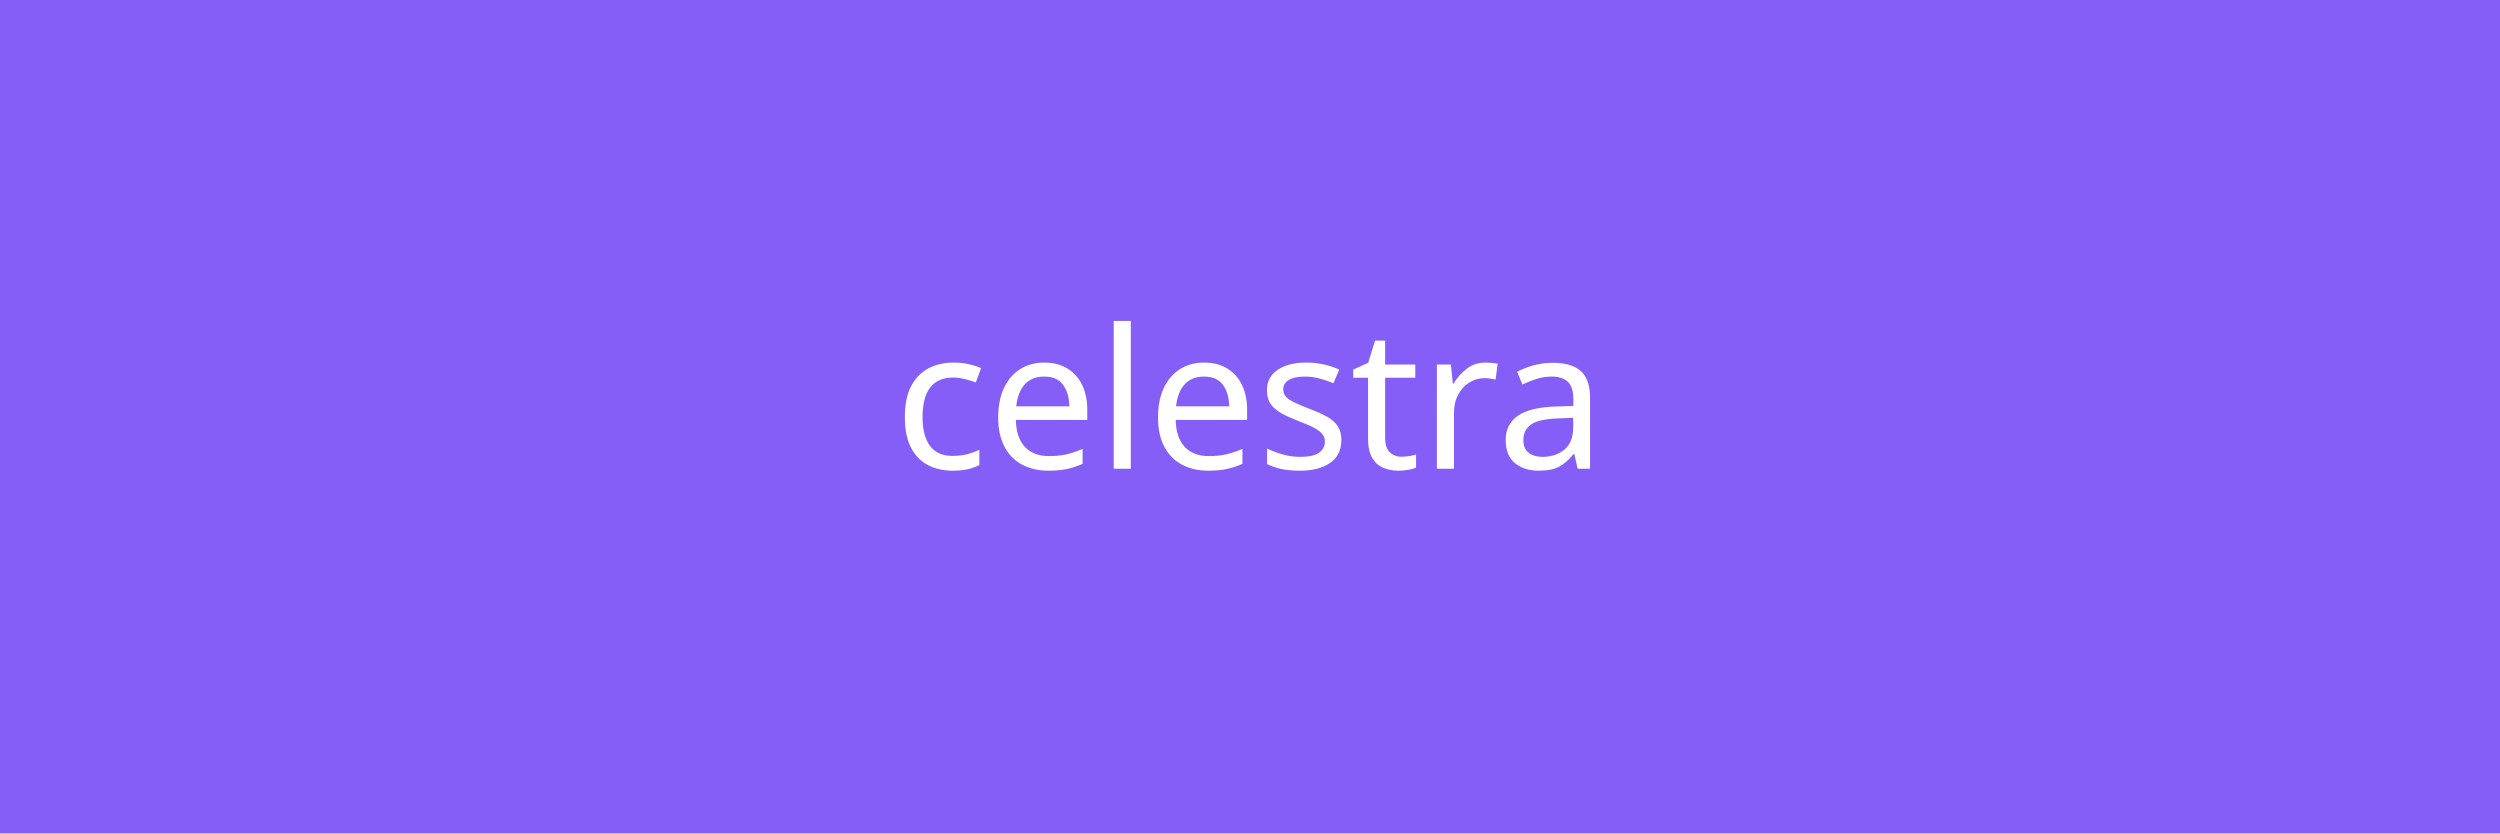
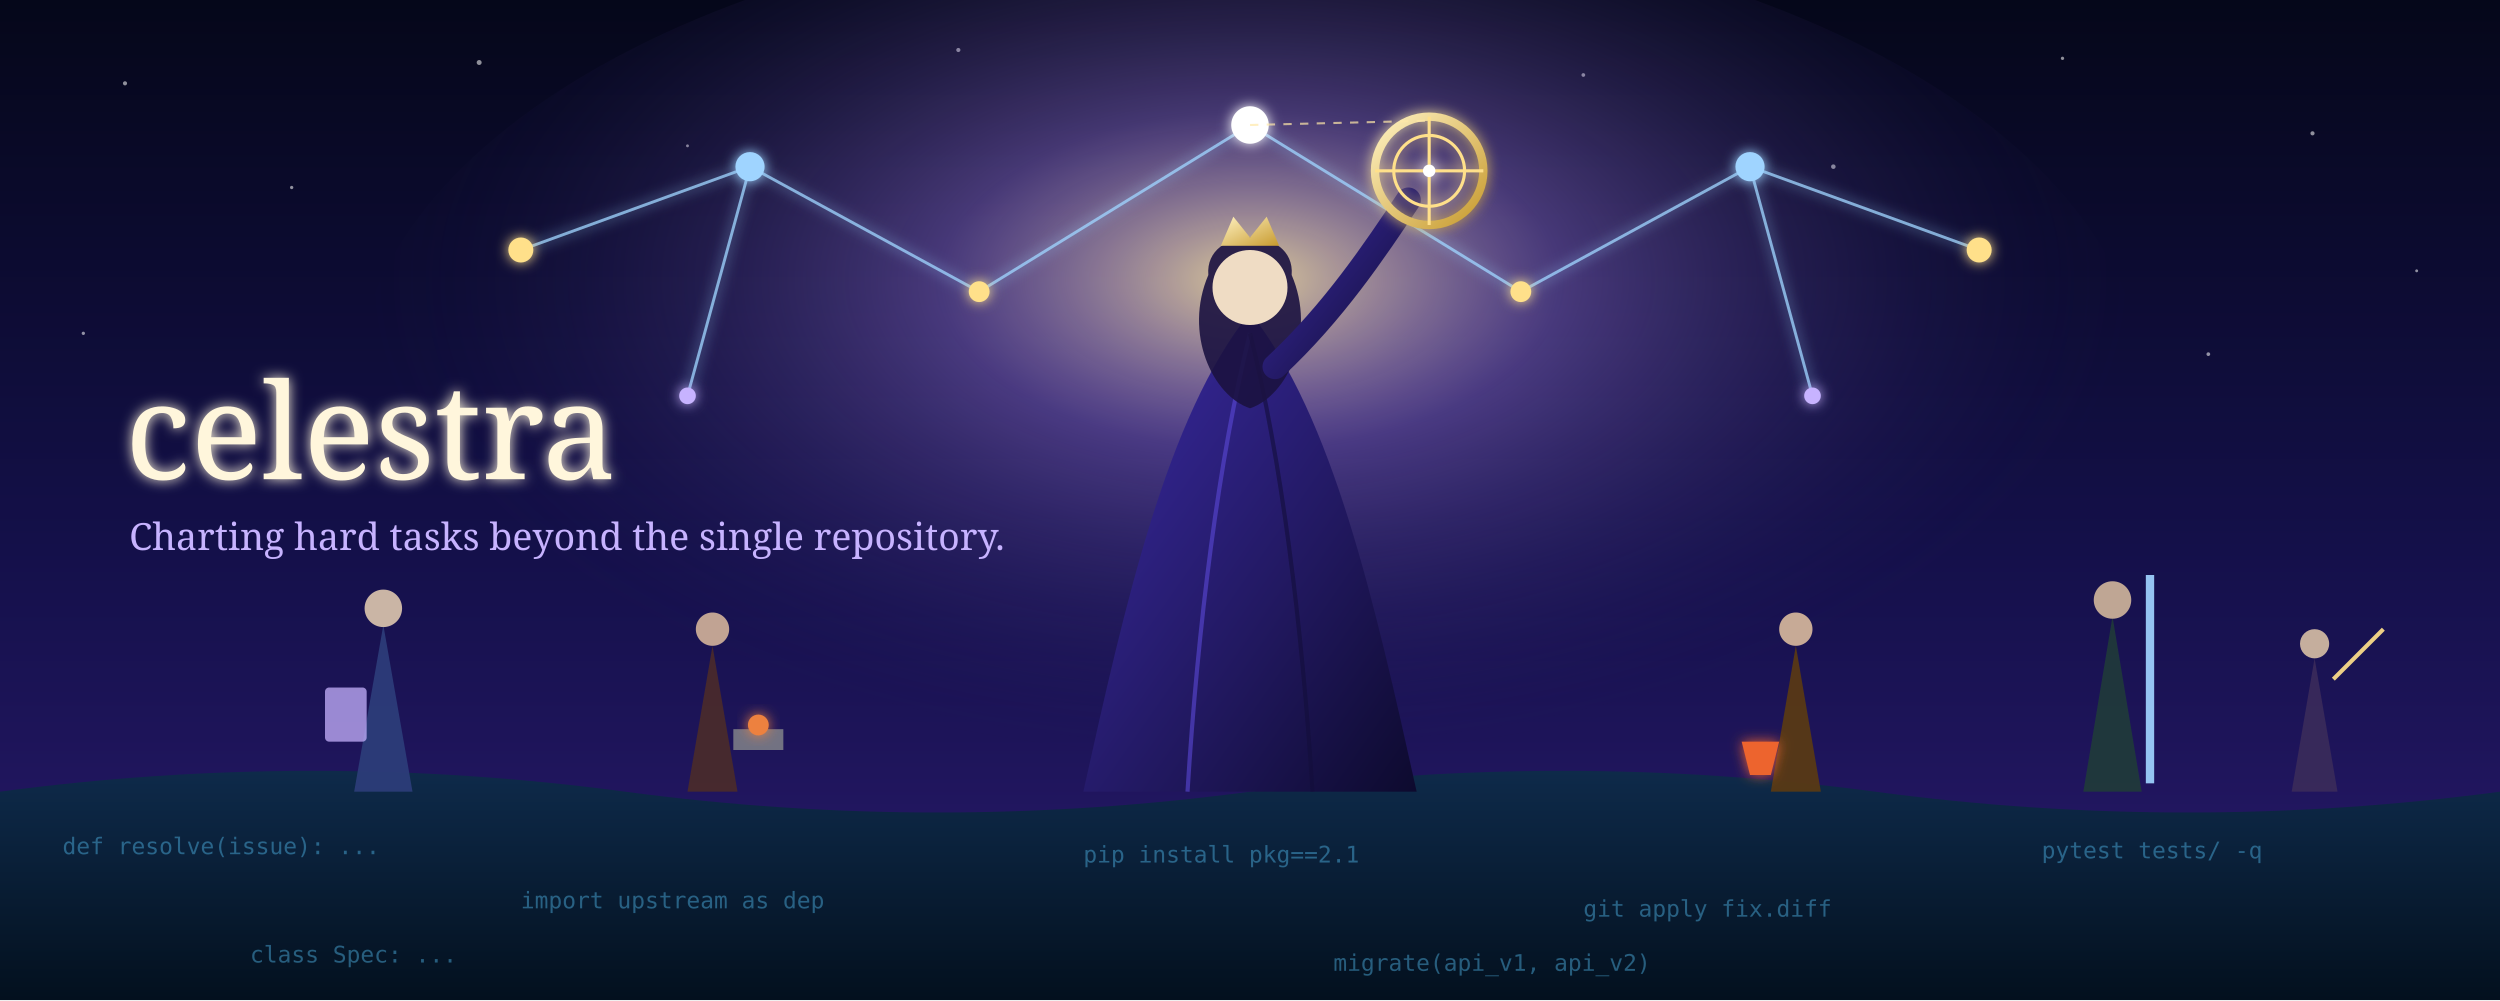
- <svg xmlns="http://www.w3.org/2000/svg" width="720" height="240" viewBox="0 0 720 240">
-   <rect width="720" height="240" fill="#845EF7" />
-   <text x="360" y="135" font-family="sans-serif" font-size="56" fill="#FFFFFF" text-anchor="middle">celestra</text>
+ <svg xmlns="http://www.w3.org/2000/svg" width="1200" height="480" viewBox="0 0 1200 480" role="img" aria-labelledby="t d">
+   <defs>
+     <linearGradient id="sky" x1="0" y1="0" x2="0" y2="1">
+       <stop offset="0" stop-color="#05071a" />
+       <stop offset="0.55" stop-color="#14104a" />
+       <stop offset="1" stop-color="#2a1a6e" />
+     </linearGradient>
+     <radialGradient id="halo" cx="0.5" cy="0.38" r="0.5">
+       <stop offset="0" stop-color="#ffe9a8" stop-opacity="0.85" />
+       <stop offset="0.35" stop-color="#b48cff" stop-opacity="0.35" />
+       <stop offset="1" stop-color="#14104a" stop-opacity="0" />
+     </radialGradient>
+     <linearGradient id="robe" x1="0" y1="0" x2="1" y2="1">
+       <stop offset="0" stop-color="#3b2ba8" />
+       <stop offset="0.6" stop-color="#21185f" />
+       <stop offset="1" stop-color="#0d0a2e" />
+     </linearGradient>
+     <linearGradient id="sea" x1="0" y1="0" x2="0" y2="1">
+       <stop offset="0" stop-color="#0e2a4a" />
+       <stop offset="1" stop-color="#03101e" />
+     </linearGradient>
+     <linearGradient id="gold" x1="0" y1="0" x2="1" y2="1">
+       <stop offset="0" stop-color="#fff2c2" />
+       <stop offset="1" stop-color="#c79a2e" />
+     </linearGradient>
+     <filter id="glow" x="-50%" y="-50%" width="200%" height="200%">
+       <feGaussianBlur stdDeviation="3" result="b" />
+       <feMerge>
+         <feMergeNode in="b" />
+         <feMergeNode in="SourceGraphic" />
+       </feMerge>
+     </filter>
+   </defs>
+   <rect width="1200" height="480" fill="url(#sky)" />
+   <g fill="#ffffff" opacity="0.55">
+     <circle cx="60" cy="40" r="1" />
+     <circle cx="140" cy="90" r="0.8" />
+     <circle cx="230" cy="30" r="1.2" />
+     <circle cx="330" cy="70" r="0.7" />
+     <circle cx="460" cy="24" r="1" />
+     <circle cx="760" cy="36" r="0.9" />
+     <circle cx="880" cy="80" r="1.1" />
+     <circle cx="990" cy="28" r="0.8" />
+     <circle cx="1110" cy="64" r="1" />
+     <circle cx="1160" cy="130" r="0.7" />
+     <circle cx="40" cy="160" r="0.8" />
+     <circle cx="1060" cy="170" r="0.9" />
+   </g>
+   <ellipse cx="600" cy="190" rx="430" ry="230" fill="url(#halo)" />
+   <g stroke="#9fd4ff" stroke-width="1.4" opacity="0.8" fill="none" filter="url(#glow)">
+     <polyline points="250,120 360,80 470,140 600,60 730,140 840,80 950,120" />
+     <polyline points="360,80 330,190" />
+     <polyline points="840,80 870,190" />
+   </g>
+   <g filter="url(#glow)">
+     <circle cx="250" cy="120" r="6" fill="#ffe08a" />
+     <circle cx="360" cy="80" r="7" fill="#9fd4ff" />
+     <circle cx="470" cy="140" r="5" fill="#ffe08a" />
+     <circle cx="600" cy="60" r="9" fill="#ffffff" />
+     <circle cx="730" cy="140" r="5" fill="#ffe08a" />
+     <circle cx="840" cy="80" r="7" fill="#9fd4ff" />
+     <circle cx="950" cy="120" r="6" fill="#ffe08a" />
+     <circle cx="330" cy="190" r="4" fill="#c7b3ff" />
+     <circle cx="870" cy="190" r="4" fill="#c7b3ff" />
+   </g>
+   <path d="M0 380 Q150 360 300 380 T600 380 T900 380 T1200 380 V480 H0 Z" fill="url(#sea)" />
+   <g font-family="monospace" font-size="11" fill="#4fb6e8" opacity="0.45">
+     <text x="30" y="410">def resolve(issue): ...</text>
+     <text x="250" y="436">import upstream as dep</text>
+     <text x="520" y="414">pip install pkg==2.1</text>
+     <text x="760" y="440">git apply fix.diff</text>
+     <text x="980" y="412">pytest tests/ -q</text>
+     <text x="120" y="462">class Spec: ...</text>
+     <text x="640" y="466">migrate(api_v1, api_v2)</text>
+   </g>
+   <g>
+     <path d="M600 150 C560 200 540 290 520 380 L680 380 C660 290 640 200 600 150 Z" fill="url(#robe)" />
+     <path d="M600 160 C585 220 575 300 570 380" stroke="#5a48d6" stroke-width="2" fill="none" opacity="0.6" />
+     <path d="M600 160 C615 220 625 300 630 380" stroke="#120d3a" stroke-width="2" fill="none" opacity="0.6" />
+     <path d="M580 132 C578 108 622 108 620 132 C632 160 618 190 600 196 C582 190 568 160 580 132 Z" fill="#1b1240" opacity="0.9" />
+     <circle cx="600" cy="138" r="18" fill="#efdcc4" />
+     <path d="M586 118 L592 104 L600 114 L608 104 L614 118" fill="url(#gold)" />
+     <path d="M612 176 C640 150 660 120 676 96" stroke="url(#robe)" stroke-width="12" stroke-linecap="round" fill="none" />
+     <g transform="translate(686 82)" filter="url(#glow)">
+       <circle r="26" fill="none" stroke="url(#gold)" stroke-width="4" />
+       <circle r="17" fill="none" stroke="#ffe08a" stroke-width="1.5" />
+       <line x1="-26" y1="0" x2="26" y2="0" stroke="#ffe08a" stroke-width="1.5" />
+       <line x1="0" y1="-26" x2="0" y2="26" stroke="#ffe08a" stroke-width="1.5" />
+       <circle r="3" fill="#ffffff" />
+     </g>
+     <path d="M684 58 L600 60" stroke="#ffe8a8" stroke-width="1" opacity="0.7" stroke-dasharray="4 4" />
+   </g>
+   <g opacity="0.92">
+     <g transform="translate(170 300)">
+       <path d="M0 80 L14 0 L28 80 Z" fill="#2c3d7a" />
+       <circle cx="14" cy="-8" r="9" fill="#d9c3ad" />
+       <rect x="-14" y="30" width="20" height="26" rx="2" fill="#c7b3ff" opacity="0.8" />
+     </g>
+     <g transform="translate(330 310)">
+       <path d="M0 70 L12 0 L24 70 Z" fill="#4a2a2a" />
+       <circle cx="12" cy="-8" r="8" fill="#cfb099" />
+       <rect x="22" y="40" width="24" height="10" fill="#7a7a86" />
+       <circle cx="34" cy="38" r="5" fill="#ff8a3d" filter="url(#glow)" />
+     </g>
+     <g transform="translate(850 310)">
+       <path d="M0 70 L12 0 L24 70 Z" fill="#5a3a12" />
+       <circle cx="12" cy="-8" r="8" fill="#d6b79c" />
+       <path d="M-14 46 L4 46 L0 62 L-10 62 Z" fill="#ff6a2a" filter="url(#glow)" />
+     </g>
+     <g transform="translate(1000 296)">
+       <path d="M0 84 L14 0 L28 84 Z" fill="#1f3a3a" />
+       <circle cx="14" cy="-8" r="9" fill="#cdb39a" />
+       <rect x="30" y="-20" width="4" height="100" fill="#9fd4ff" />
+     </g>
+     <g transform="translate(1100 316)">
+       <path d="M0 64 L11 0 L22 64 Z" fill="#3a2a5a" />
+       <circle cx="11" cy="-7" r="7" fill="#d4bca4" />
+       <line x1="20" y1="10" x2="44" y2="-14" stroke="#ffe08a" stroke-width="2" />
+     </g>
+   </g>
+   <text x="60" y="230" font-family="Georgia, serif" font-size="64" fill="#fff6dc" filter="url(#glow)">celestra</text>
+   <text x="62" y="264" font-family="Georgia, serif" font-size="18" fill="#c7b3ff">Charting hard tasks beyond the single repository.</text>
</svg>
